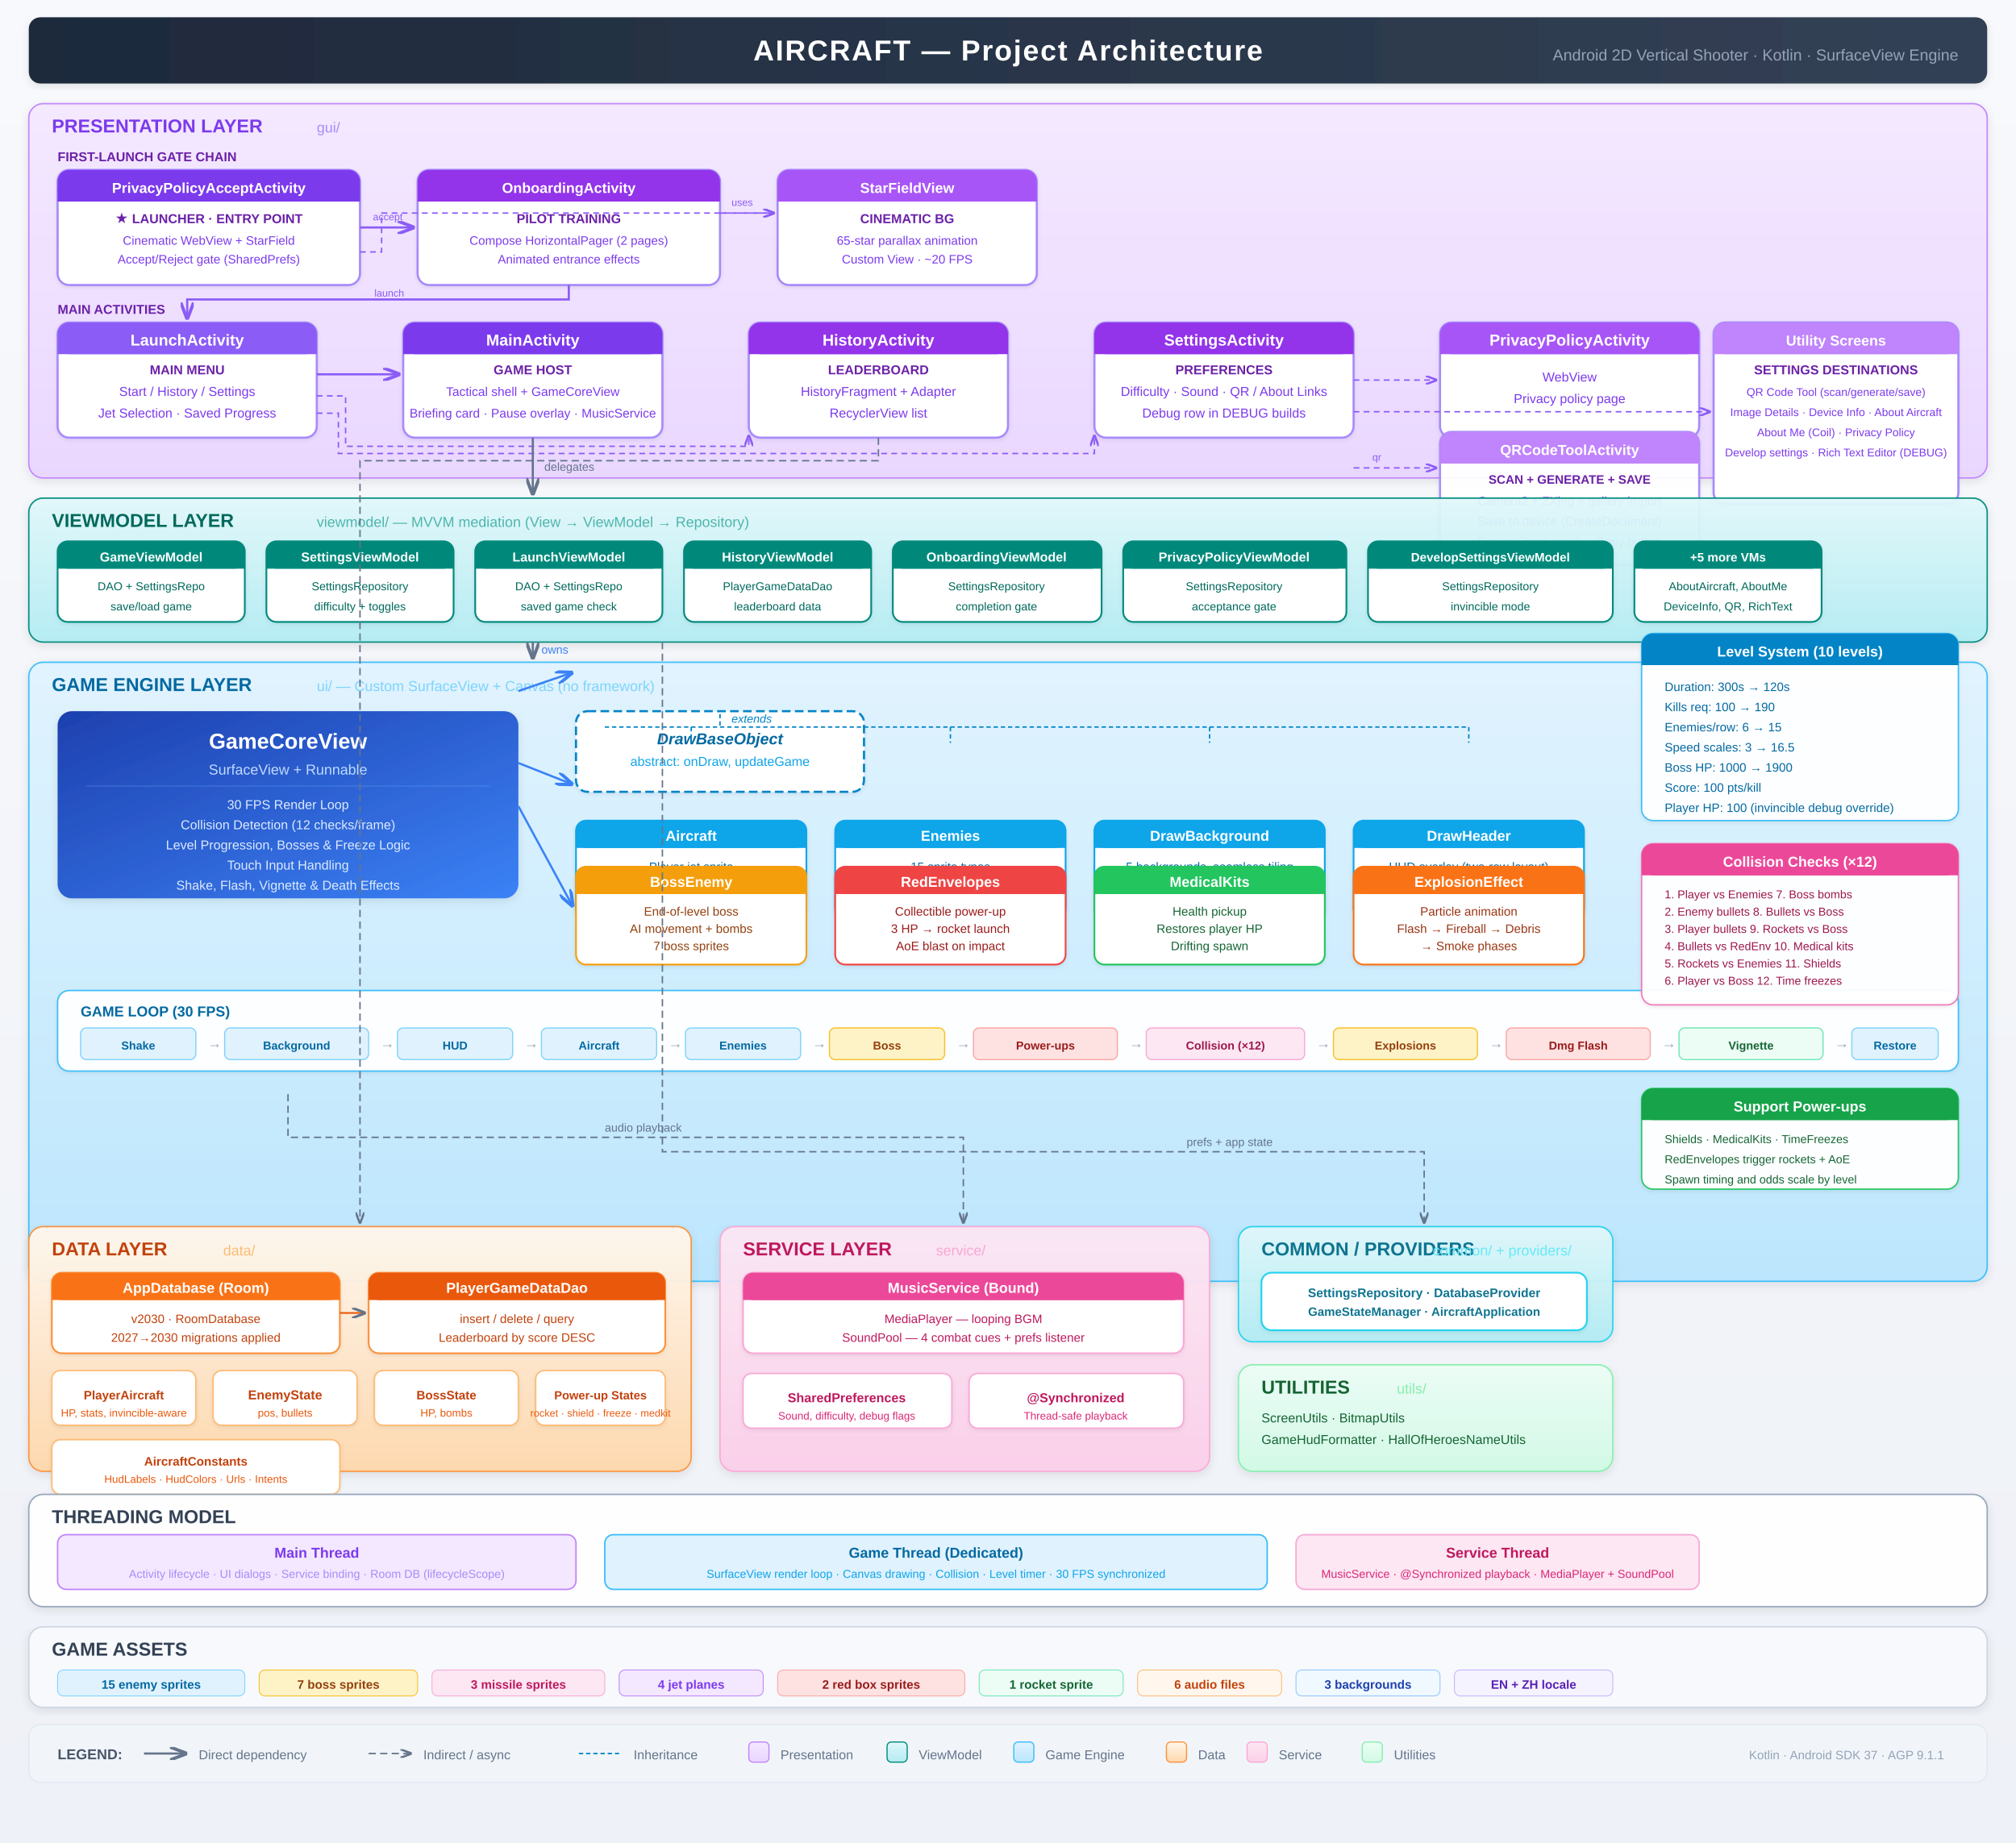
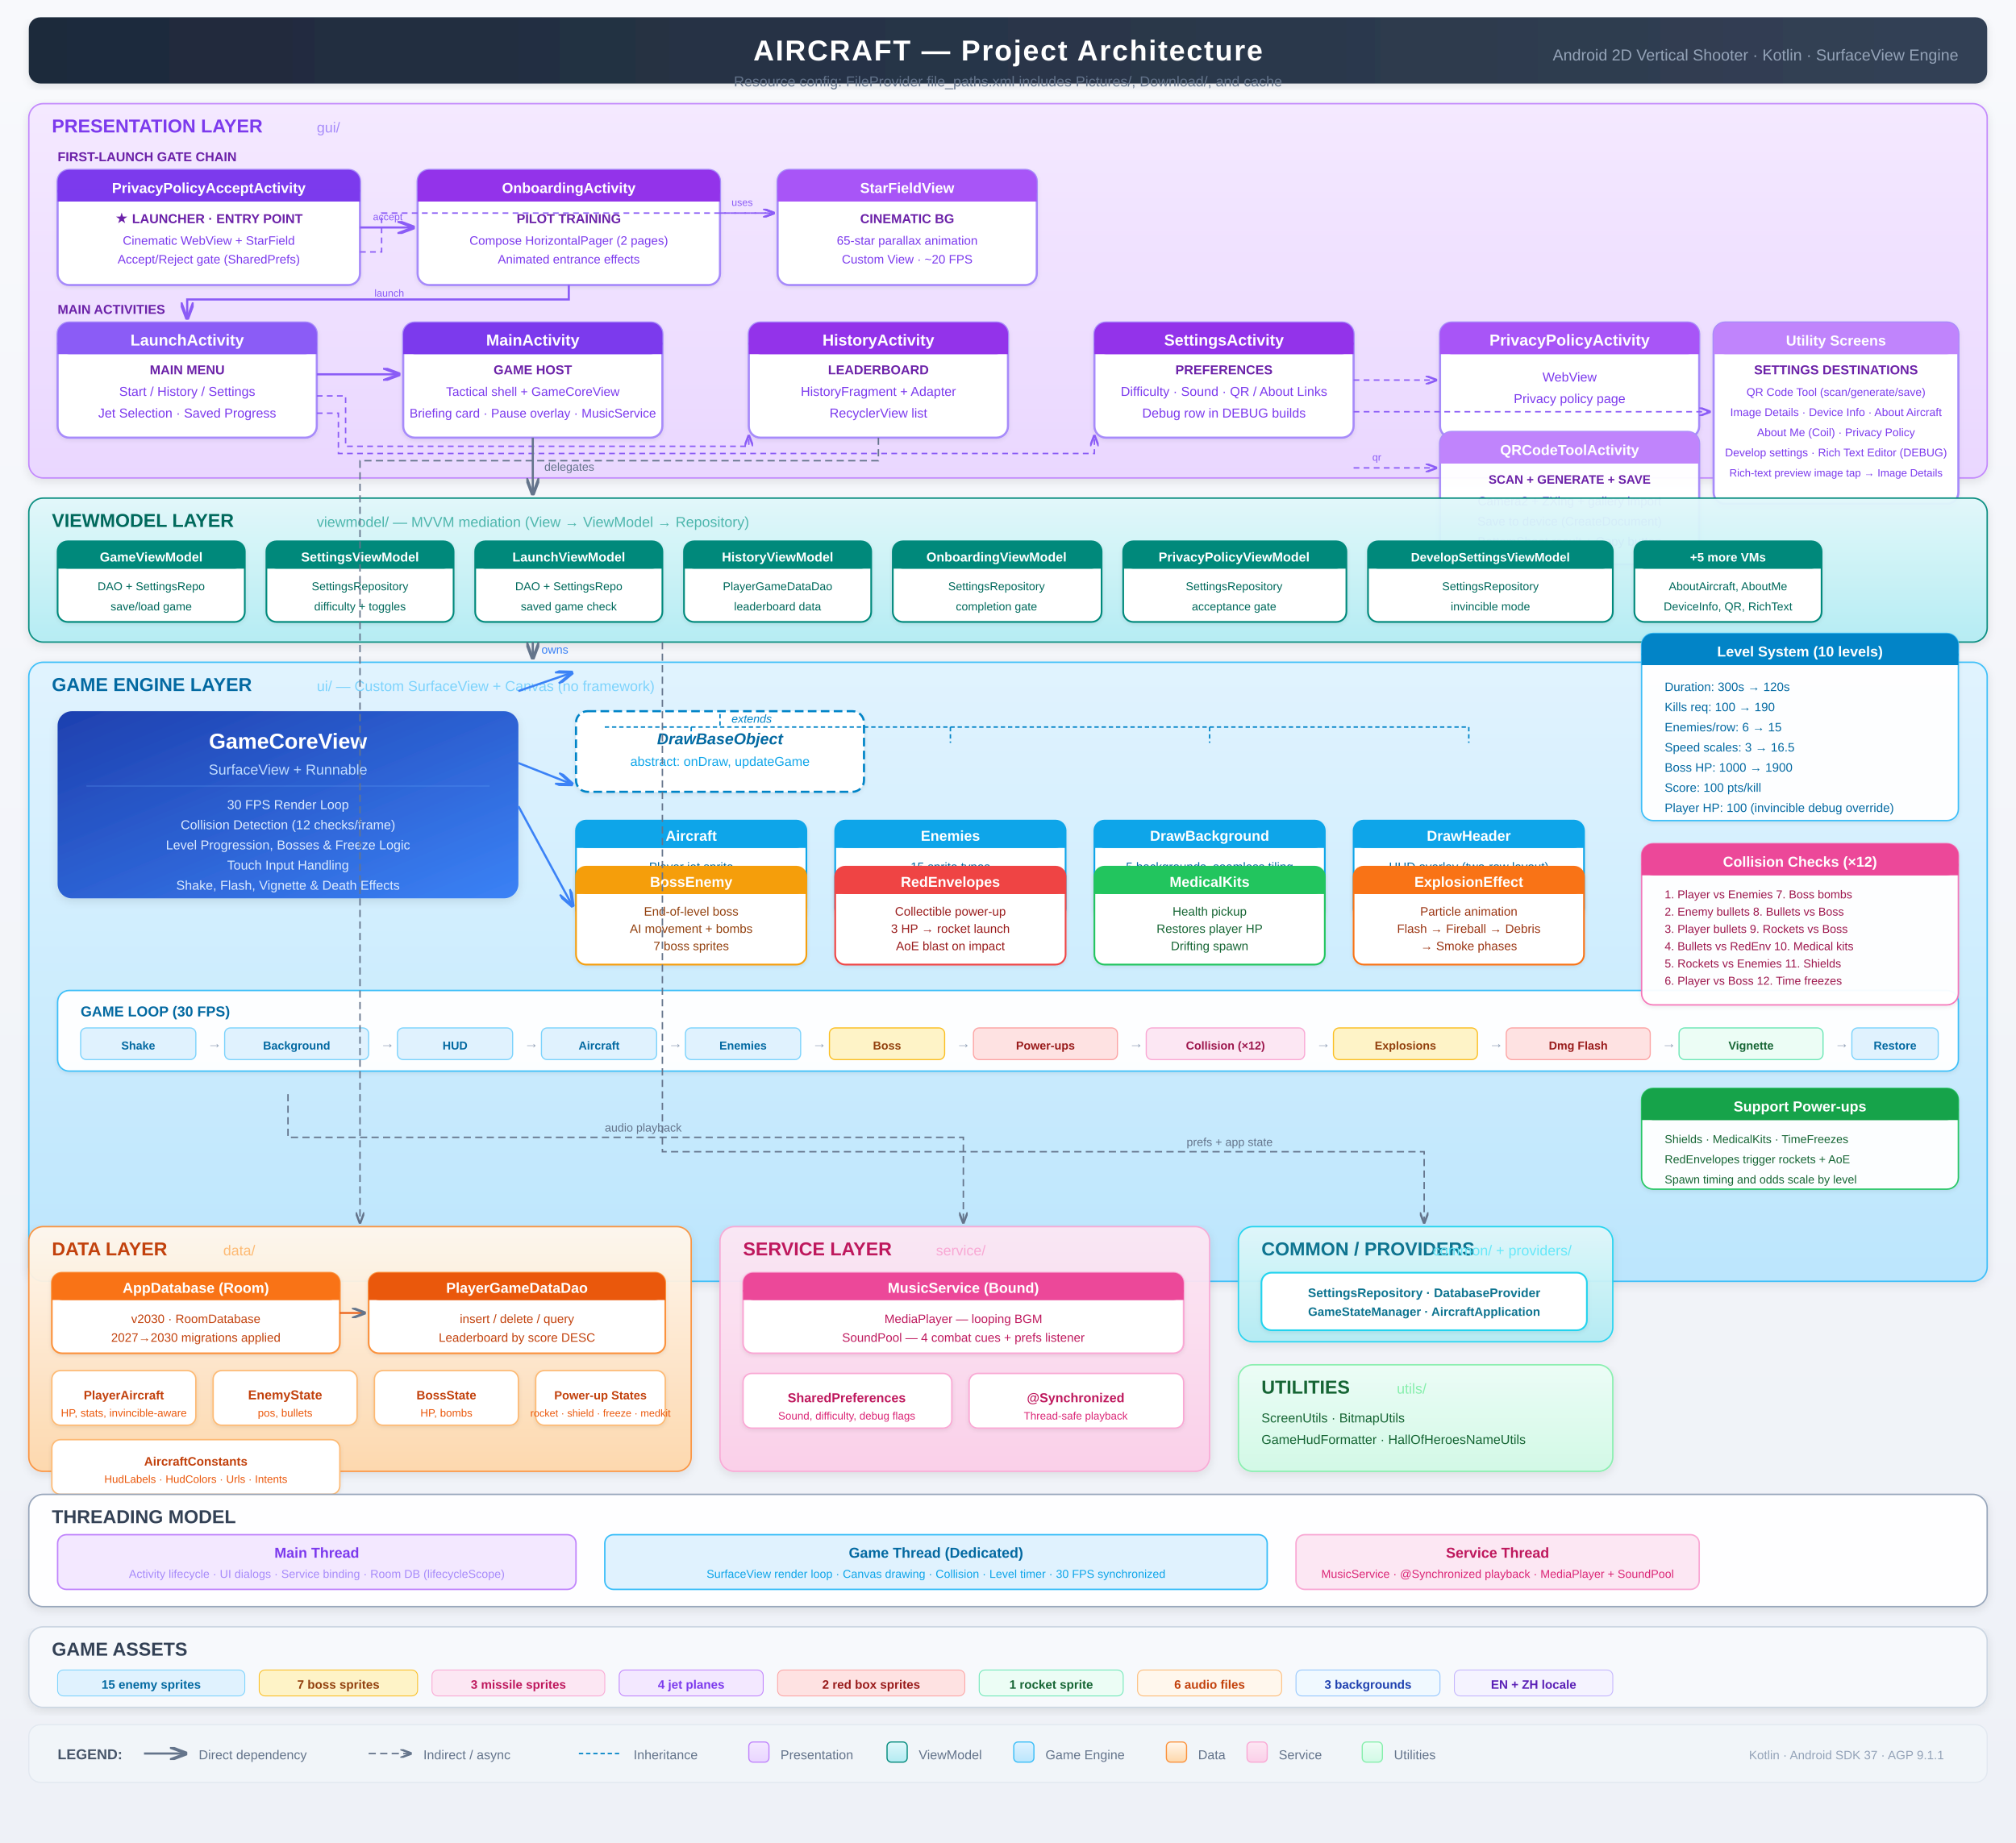
<svg xmlns="http://www.w3.org/2000/svg" width="1400" height="1280" viewBox="0 0 1400 1280" font-family="'Segoe UI', system-ui, -apple-system, Arial, sans-serif">
  <defs>
    <linearGradient id="bg" x1="0%" y1="0%" x2="0%" y2="100%">
      <stop offset="0%" style="stop-color:#f8f9fc" />
      <stop offset="100%" style="stop-color:#eef1f7" />
    </linearGradient>
    <linearGradient id="g-pres" x1="0%" y1="0%" x2="0%" y2="100%">
      <stop offset="0%" style="stop-color:#f3e8ff" />
      <stop offset="100%" style="stop-color:#e9d5ff" />
    </linearGradient>
    <linearGradient id="g-engine" x1="0%" y1="0%" x2="0%" y2="100%">
      <stop offset="0%" style="stop-color:#e0f2fe" />
      <stop offset="100%" style="stop-color:#bae6fd" />
    </linearGradient>
    <linearGradient id="g-data" x1="0%" y1="0%" x2="0%" y2="100%">
      <stop offset="0%" style="stop-color:#fff7ed" />
      <stop offset="100%" style="stop-color:#fed7aa" />
    </linearGradient>
    <linearGradient id="g-svc" x1="0%" y1="0%" x2="0%" y2="100%">
      <stop offset="0%" style="stop-color:#fce7f3" />
      <stop offset="100%" style="stop-color:#fbcfe8" />
    </linearGradient>
    <linearGradient id="g-vm" x1="0%" y1="0%" x2="0%" y2="100%">
      <stop offset="0%" style="stop-color:#e0f7fa" />
      <stop offset="100%" style="stop-color:#b2ebf2" />
    </linearGradient>
    <linearGradient id="g-util" x1="0%" y1="0%" x2="0%" y2="100%">
      <stop offset="0%" style="stop-color:#ecfdf5" />
      <stop offset="100%" style="stop-color:#d1fae5" />
    </linearGradient>
    <linearGradient id="g-core" x1="0%" y1="0%" x2="100%" y2="100%">
      <stop offset="0%" style="stop-color:#1e40af" />
      <stop offset="100%" style="stop-color:#3b82f6" />
    </linearGradient>
    <linearGradient id="g-title" x1="0%" y1="0%" x2="100%" y2="0%">
      <stop offset="0%" style="stop-color:#1e293b" />
      <stop offset="100%" style="stop-color:#334155" />
    </linearGradient>
    <filter id="shadow" x="-2%" y="-2%" width="106%" height="112%">
      <feDropShadow dx="0" dy="2" stdDeviation="3" flood-opacity="0.10" />
    </filter>
    <filter id="shadow-sm" x="-2%" y="-2%" width="106%" height="112%">
      <feDropShadow dx="0" dy="1" stdDeviation="1.5" flood-opacity="0.08" />
    </filter>
    <marker id="arr" markerWidth="8" markerHeight="6" refX="8" refY="3" orient="auto">
      <path d="M0,0 L8,3 L0,6" fill="none" stroke="#64748b" stroke-width="1.5" />
    </marker>
    <marker id="arr-blue" markerWidth="8" markerHeight="6" refX="8" refY="3" orient="auto">
      <path d="M0,0 L8,3 L0,6" fill="none" stroke="#3b82f6" stroke-width="1.5" />
    </marker>
    <marker id="arr-purple" markerWidth="8" markerHeight="6" refX="8" refY="3" orient="auto">
      <path d="M0,0 L8,3 L0,6" fill="none" stroke="#8b5cf6" stroke-width="1.5" />
    </marker>
  </defs>
  <rect width="1400" height="1280" fill="url(#bg)" rx="0" />
  <rect x="20" y="12" width="1360" height="46" rx="8" fill="url(#g-title)" filter="url(#shadow)" />
  <text x="700" y="42" text-anchor="middle" fill="#ffffff" font-size="20" font-weight="700" letter-spacing="1">AIRCRAFT — Project Architecture</text>
  <text x="1360" y="42" text-anchor="end" fill="#94a3b8" font-size="11">Android 2D Vertical Shooter · Kotlin · SurfaceView Engine</text>
+   <text x="700" y="60" text-anchor="middle" fill="#64748b" font-size="10">Resource config: FileProvider file_paths.xml includes Pictures/, Download/, and cache</text>
  <rect x="20" y="72" width="1360" height="260" rx="10" fill="url(#g-pres)" stroke="#c084fc" stroke-width="1" filter="url(#shadow)" opacity="0.95" />
  <text x="36" y="92" fill="#7c3aed" font-size="13" font-weight="700">PRESENTATION LAYER</text>
  <text x="220" y="92" fill="#a78bfa" font-size="10">gui/</text>
  <text x="40" y="112" fill="#6b21a8" font-size="9" font-weight="600">FIRST-LAUNCH GATE CHAIN</text>
  <rect x="40" y="118" width="210" height="80" rx="8" fill="#ffffff" stroke="#a78bfa" stroke-width="1.5" filter="url(#shadow-sm)" />
  <rect x="40" y="118" width="210" height="22" rx="8" fill="#7c3aed" />
  <rect x="40" y="132" width="210" height="8" fill="#7c3aed" />
  <text x="145" y="134" text-anchor="middle" fill="#ffffff" font-size="10" font-weight="600">PrivacyPolicyAcceptActivity</text>
  <text x="145" y="155" text-anchor="middle" fill="#6b21a8" font-size="9" font-weight="600">★ LAUNCHER · ENTRY POINT</text>
  <text x="145" y="170" text-anchor="middle" fill="#7c3aed" font-size="8.5">Cinematic WebView + StarField</text>
  <text x="145" y="183" text-anchor="middle" fill="#7c3aed" font-size="8.5">Accept/Reject gate (SharedPrefs)</text>
  <rect x="290" y="118" width="210" height="80" rx="8" fill="#ffffff" stroke="#a78bfa" stroke-width="1.5" filter="url(#shadow-sm)" />
  <rect x="290" y="118" width="210" height="22" rx="8" fill="#9333ea" />
  <rect x="290" y="132" width="210" height="8" fill="#9333ea" />
  <text x="395" y="134" text-anchor="middle" fill="#ffffff" font-size="10" font-weight="600">OnboardingActivity</text>
  <text x="395" y="155" text-anchor="middle" fill="#6b21a8" font-size="9" font-weight="600">PILOT TRAINING</text>
  <text x="395" y="170" text-anchor="middle" fill="#7c3aed" font-size="8.5">Compose HorizontalPager (2 pages)</text>
  <text x="395" y="183" text-anchor="middle" fill="#7c3aed" font-size="8.5">Animated entrance effects</text>
  <rect x="540" y="118" width="180" height="80" rx="8" fill="#ffffff" stroke="#a78bfa" stroke-width="1.5" filter="url(#shadow-sm)" />
  <rect x="540" y="118" width="180" height="22" rx="8" fill="#a855f7" />
  <rect x="540" y="132" width="180" height="8" fill="#a855f7" />
  <text x="630" y="134" text-anchor="middle" fill="#ffffff" font-size="10" font-weight="600">StarFieldView</text>
  <text x="630" y="155" text-anchor="middle" fill="#6b21a8" font-size="9" font-weight="600">CINEMATIC BG</text>
  <text x="630" y="170" text-anchor="middle" fill="#7c3aed" font-size="8.5">65-star parallax animation</text>
  <text x="630" y="183" text-anchor="middle" fill="#7c3aed" font-size="8.5">Custom View · ~20 FPS</text>
  <line x1="250" y1="158" x2="288" y2="158" stroke="#8b5cf6" stroke-width="1.5" marker-end="url(#arr-purple)" />
  <text x="259" y="153" fill="#8b5cf6" font-size="7">accept</text>
  <path d="M250,175 L265,175 L265,148 L538,148" stroke="#8b5cf6" stroke-width="1" stroke-dasharray="4,3" fill="none" marker-end="url(#arr-purple)" />
  <line x1="500" y1="148" x2="538" y2="148" stroke="#8b5cf6" stroke-width="1" stroke-dasharray="4,3" marker-end="url(#arr-purple)" />
  <text x="508" y="143" fill="#8b5cf6" font-size="7">uses</text>
  <text x="40" y="218" fill="#6b21a8" font-size="9" font-weight="600">MAIN ACTIVITIES</text>
  <rect x="40" y="224" width="180" height="80" rx="8" fill="#ffffff" stroke="#a78bfa" stroke-width="1.5" filter="url(#shadow-sm)" />
  <rect x="40" y="224" width="180" height="22" rx="8" fill="#8b5cf6" />
  <rect x="40" y="238" width="180" height="8" fill="#8b5cf6" />
  <text x="130" y="240" text-anchor="middle" fill="#ffffff" font-size="11" font-weight="600">LaunchActivity</text>
  <text x="130" y="260" text-anchor="middle" fill="#6b21a8" font-size="9" font-weight="600">MAIN MENU</text>
  <text x="130" y="275" text-anchor="middle" fill="#7c3aed" font-size="9">Start / History / Settings</text>
  <text x="130" y="290" text-anchor="middle" fill="#7c3aed" font-size="9">Jet Selection · Saved Progress</text>
  <rect x="280" y="224" width="180" height="80" rx="8" fill="#ffffff" stroke="#a78bfa" stroke-width="1.5" filter="url(#shadow-sm)" />
  <rect x="280" y="224" width="180" height="22" rx="8" fill="#7c3aed" />
  <rect x="280" y="238" width="180" height="8" fill="#7c3aed" />
  <text x="370" y="240" text-anchor="middle" fill="#ffffff" font-size="11" font-weight="600">MainActivity</text>
  <text x="370" y="260" text-anchor="middle" fill="#6b21a8" font-size="9" font-weight="600">GAME HOST</text>
  <text x="370" y="275" text-anchor="middle" fill="#7c3aed" font-size="8.7">Tactical shell + GameCoreView</text>
  <text x="370" y="290" text-anchor="middle" fill="#7c3aed" font-size="8.7">Briefing card · Pause overlay · MusicService</text>
  <rect x="520" y="224" width="180" height="80" rx="8" fill="#ffffff" stroke="#a78bfa" stroke-width="1.5" filter="url(#shadow-sm)" />
  <rect x="520" y="224" width="180" height="22" rx="8" fill="#9333ea" />
  <rect x="520" y="238" width="180" height="8" fill="#9333ea" />
  <text x="610" y="240" text-anchor="middle" fill="#ffffff" font-size="11" font-weight="600">HistoryActivity</text>
  <text x="610" y="260" text-anchor="middle" fill="#6b21a8" font-size="9" font-weight="600">LEADERBOARD</text>
  <text x="610" y="275" text-anchor="middle" fill="#7c3aed" font-size="9">HistoryFragment + Adapter</text>
  <text x="610" y="290" text-anchor="middle" fill="#7c3aed" font-size="9">RecyclerView list</text>
  <rect x="760" y="224" width="180" height="80" rx="8" fill="#ffffff" stroke="#a78bfa" stroke-width="1.5" filter="url(#shadow-sm)" />
  <rect x="760" y="224" width="180" height="22" rx="8" fill="#9333ea" />
  <rect x="760" y="238" width="180" height="8" fill="#9333ea" />
  <text x="850" y="240" text-anchor="middle" fill="#ffffff" font-size="11" font-weight="600">SettingsActivity</text>
  <text x="850" y="260" text-anchor="middle" fill="#6b21a8" font-size="9" font-weight="600">PREFERENCES</text>
  <text x="850" y="275" text-anchor="middle" fill="#7c3aed" font-size="9">Difficulty · Sound · QR / About Links</text>
  <text x="850" y="290" text-anchor="middle" fill="#7c3aed" font-size="9">Debug row in DEBUG builds</text>
  <rect x="1000" y="224" width="180" height="80" rx="8" fill="#ffffff" stroke="#a78bfa" stroke-width="1.5" filter="url(#shadow-sm)" />
  <rect x="1000" y="224" width="180" height="22" rx="8" fill="#a855f7" />
  <rect x="1000" y="238" width="180" height="8" fill="#a855f7" />
  <text x="1090" y="240" text-anchor="middle" fill="#ffffff" font-size="11" font-weight="600">PrivacyPolicyActivity</text>
  <text x="1090" y="265" text-anchor="middle" fill="#7c3aed" font-size="9">WebView</text>
  <text x="1090" y="280" text-anchor="middle" fill="#7c3aed" font-size="9">Privacy policy page</text>
  <rect x="1000" y="300" width="180" height="92" rx="8" fill="#ffffff" stroke="#a78bfa" stroke-width="1.5" filter="url(#shadow-sm)" opacity="0.95" />
  <rect x="1000" y="300" width="180" height="22" rx="8" fill="#c084fc" />
  <rect x="1000" y="314" width="180" height="8" fill="#c084fc" />
  <text x="1090" y="316" text-anchor="middle" fill="#ffffff" font-size="10" font-weight="600">QRCodeToolActivity</text>
  <text x="1090" y="336" text-anchor="middle" fill="#6b21a8" font-size="8.5" font-weight="600">SCAN + GENERATE + SAVE</text>
  <text x="1090" y="351" text-anchor="middle" fill="#7c3aed" font-size="8.5">Camera2 + ZXing + gallery import</text>
  <text x="1090" y="365" text-anchor="middle" fill="#7c3aed" font-size="8.5">Save to device (CreateDocument)</text>
  <text x="1090" y="379" text-anchor="middle" fill="#7c3aed" font-size="8.5">BottomSheet result + Copy button</text>
  <rect x="1190" y="224" width="170" height="126" rx="8" fill="#ffffff" stroke="#a78bfa" stroke-width="1.5" filter="url(#shadow-sm)" />
  <rect x="1190" y="224" width="170" height="22" rx="8" fill="#c084fc" />
  <rect x="1190" y="238" width="170" height="8" fill="#c084fc" />
  <text x="1275" y="240" text-anchor="middle" fill="#ffffff" font-size="10" font-weight="600">Utility Screens</text>
  <text x="1275" y="260" text-anchor="middle" fill="#6b21a8" font-size="9" font-weight="600">SETTINGS DESTINATIONS</text>
  <text x="1275" y="275" text-anchor="middle" fill="#7c3aed" font-size="7.8">QR Code Tool (scan/generate/save)</text>
  <text x="1275" y="289" text-anchor="middle" fill="#7c3aed" font-size="7.8">Image Details · Device Info · About Aircraft</text>
  <text x="1275" y="303" text-anchor="middle" fill="#7c3aed" font-size="7.8">About Me (Coil) · Privacy Policy</text>
  <text x="1275" y="317" text-anchor="middle" fill="#7c3aed" font-size="7.8">Develop settings · Rich Text Editor (DEBUG)</text>
+   <text x="1275" y="331" text-anchor="middle" fill="#7c3aed" font-size="7.4">Rich-text preview image tap → Image Details</text>
  <path d="M395,198 L395,208 L130,208 L130,222" stroke="#8b5cf6" stroke-width="1.5" fill="none" marker-end="url(#arr-purple)" />
  <text x="260" y="206" fill="#8b5cf6" font-size="7">launch</text>
  <line x1="220" y1="260" x2="278" y2="260" stroke="#8b5cf6" stroke-width="1.5" marker-end="url(#arr-purple)" />
  <path d="M220,275 L240,275 L240,310 L520,310 L520,302" stroke="#8b5cf6" stroke-width="1" stroke-dasharray="4,3" fill="none" marker-end="url(#arr-purple)" />
  <path d="M220,287 L235,287 L235,315 L760,315 L760,302" stroke="#8b5cf6" stroke-width="1" stroke-dasharray="4,3" fill="none" marker-end="url(#arr-purple)" />
  <line x1="940" y1="264" x2="998" y2="264" stroke="#8b5cf6" stroke-width="1" stroke-dasharray="4,3" marker-end="url(#arr-purple)" />
  <line x1="940" y1="325" x2="998" y2="325" stroke="#8b5cf6" stroke-width="1" stroke-dasharray="4,3" marker-end="url(#arr-purple)" />
  <line x1="940" y1="286" x2="1188" y2="286" stroke="#8b5cf6" stroke-width="1" stroke-dasharray="4,3" marker-end="url(#arr-purple)" />
  <text x="953" y="320" fill="#8b5cf6" font-size="7">qr</text>
  <rect x="20" y="346" width="1360" height="100" rx="10" fill="url(#g-vm)" stroke="#00897b" stroke-width="1" filter="url(#shadow)" opacity="0.95" />
  <text x="36" y="366" fill="#00695c" font-size="13" font-weight="700">VIEWMODEL LAYER</text>
  <text x="220" y="366" fill="#4db6ac" font-size="10">viewmodel/ — MVVM mediation (View → ViewModel → Repository)</text>
  <rect x="40" y="376" width="130" height="56" rx="7" fill="#ffffff" stroke="#00897b" stroke-width="1.2" filter="url(#shadow-sm)" />
  <rect x="40" y="376" width="130" height="19" rx="7" fill="#00897b" />
  <rect x="40" y="388" width="130" height="7" fill="#00897b" />
  <text x="105" y="390" text-anchor="middle" fill="#ffffff" font-size="9" font-weight="600">GameViewModel</text>
  <text x="105" y="410" text-anchor="middle" fill="#00695c" font-size="8">DAO + SettingsRepo</text>
  <text x="105" y="424" text-anchor="middle" fill="#00695c" font-size="8">save/load game</text>
  <rect x="185" y="376" width="130" height="56" rx="7" fill="#ffffff" stroke="#00897b" stroke-width="1.2" filter="url(#shadow-sm)" />
  <rect x="185" y="376" width="130" height="19" rx="7" fill="#00897b" />
  <rect x="185" y="388" width="130" height="7" fill="#00897b" />
  <text x="250" y="390" text-anchor="middle" fill="#ffffff" font-size="9" font-weight="600">SettingsViewModel</text>
  <text x="250" y="410" text-anchor="middle" fill="#00695c" font-size="8">SettingsRepository</text>
  <text x="250" y="424" text-anchor="middle" fill="#00695c" font-size="8">difficulty + toggles</text>
  <rect x="330" y="376" width="130" height="56" rx="7" fill="#ffffff" stroke="#00897b" stroke-width="1.2" filter="url(#shadow-sm)" />
  <rect x="330" y="376" width="130" height="19" rx="7" fill="#00897b" />
  <rect x="330" y="388" width="130" height="7" fill="#00897b" />
  <text x="395" y="390" text-anchor="middle" fill="#ffffff" font-size="9" font-weight="600">LaunchViewModel</text>
  <text x="395" y="410" text-anchor="middle" fill="#00695c" font-size="8">DAO + SettingsRepo</text>
  <text x="395" y="424" text-anchor="middle" fill="#00695c" font-size="8">saved game check</text>
  <rect x="475" y="376" width="130" height="56" rx="7" fill="#ffffff" stroke="#00897b" stroke-width="1.2" filter="url(#shadow-sm)" />
  <rect x="475" y="376" width="130" height="19" rx="7" fill="#00897b" />
  <rect x="475" y="388" width="130" height="7" fill="#00897b" />
  <text x="540" y="390" text-anchor="middle" fill="#ffffff" font-size="9" font-weight="600">HistoryViewModel</text>
  <text x="540" y="410" text-anchor="middle" fill="#00695c" font-size="8">PlayerGameDataDao</text>
  <text x="540" y="424" text-anchor="middle" fill="#00695c" font-size="8">leaderboard data</text>
  <rect x="620" y="376" width="145" height="56" rx="7" fill="#ffffff" stroke="#00897b" stroke-width="1.2" filter="url(#shadow-sm)" />
  <rect x="620" y="376" width="145" height="19" rx="7" fill="#00897b" />
  <rect x="620" y="388" width="145" height="7" fill="#00897b" />
  <text x="692" y="390" text-anchor="middle" fill="#ffffff" font-size="9" font-weight="600">OnboardingViewModel</text>
  <text x="692" y="410" text-anchor="middle" fill="#00695c" font-size="8">SettingsRepository</text>
  <text x="692" y="424" text-anchor="middle" fill="#00695c" font-size="8">completion gate</text>
  <rect x="780" y="376" width="155" height="56" rx="7" fill="#ffffff" stroke="#00897b" stroke-width="1.2" filter="url(#shadow-sm)" />
  <rect x="780" y="376" width="155" height="19" rx="7" fill="#00897b" />
  <rect x="780" y="388" width="155" height="7" fill="#00897b" />
  <text x="857" y="390" text-anchor="middle" fill="#ffffff" font-size="9" font-weight="600">PrivacyPolicyViewModel</text>
  <text x="857" y="410" text-anchor="middle" fill="#00695c" font-size="8">SettingsRepository</text>
  <text x="857" y="424" text-anchor="middle" fill="#00695c" font-size="8">acceptance gate</text>
  <rect x="950" y="376" width="170" height="56" rx="7" fill="#ffffff" stroke="#00897b" stroke-width="1.2" filter="url(#shadow-sm)" />
  <rect x="950" y="376" width="170" height="19" rx="7" fill="#00897b" />
  <rect x="950" y="388" width="170" height="7" fill="#00897b" />
  <text x="1035" y="390" text-anchor="middle" fill="#ffffff" font-size="8.5" font-weight="600">DevelopSettingsViewModel</text>
  <text x="1035" y="410" text-anchor="middle" fill="#00695c" font-size="8">SettingsRepository</text>
  <text x="1035" y="424" text-anchor="middle" fill="#00695c" font-size="8">invincible mode</text>
  <rect x="1135" y="376" width="130" height="56" rx="7" fill="#ffffff" stroke="#00897b" stroke-width="1.2" filter="url(#shadow-sm)" />
  <rect x="1135" y="376" width="130" height="19" rx="7" fill="#00897b" />
  <rect x="1135" y="388" width="130" height="7" fill="#00897b" />
  <text x="1200" y="390" text-anchor="middle" fill="#ffffff" font-size="8.5" font-weight="600">+5 more VMs</text>
  <text x="1200" y="410" text-anchor="middle" fill="#00695c" font-size="8">AboutAircraft, AboutMe</text>
  <text x="1200" y="424" text-anchor="middle" fill="#00695c" font-size="8">DeviceInfo, QR, RichText</text>
  <rect x="20" y="460" width="1360" height="430" rx="10" fill="url(#g-engine)" stroke="#38bdf8" stroke-width="1" filter="url(#shadow)" opacity="0.95" />
  <text x="36" y="480" fill="#0369a1" font-size="13" font-weight="700">GAME ENGINE LAYER</text>
  <text x="220" y="480" fill="#7dd3fc" font-size="10">ui/ — Custom SurfaceView + Canvas (no framework)</text>
  <rect x="40" y="494" width="320" height="130" rx="10" fill="url(#g-core)" filter="url(#shadow)" />
  <text x="200" y="520" text-anchor="middle" fill="#ffffff" font-size="15" font-weight="700">GameCoreView</text>
  <text x="200" y="538" text-anchor="middle" fill="#bfdbfe" font-size="10">SurfaceView + Runnable</text>
  <line x1="60" y1="546" x2="340" y2="546" stroke="#60a5fa" stroke-width="0.5" opacity="0.5" />
  <text x="200" y="562" text-anchor="middle" fill="#dbeafe" font-size="9">30 FPS Render Loop</text>
  <text x="200" y="576" text-anchor="middle" fill="#dbeafe" font-size="9">Collision Detection (12 checks/frame)</text>
  <text x="200" y="590" text-anchor="middle" fill="#dbeafe" font-size="9">Level Progression, Bosses &amp; Freeze Logic</text>
  <text x="200" y="604" text-anchor="middle" fill="#dbeafe" font-size="9">Touch Input Handling</text>
  <text x="200" y="618" text-anchor="middle" fill="#dbeafe" font-size="9">Shake, Flash, Vignette &amp; Death Effects</text>
  <rect x="400" y="494" width="200" height="56" rx="8" fill="#ffffff" stroke="#0284c7" stroke-width="1.5" stroke-dasharray="6,3" filter="url(#shadow-sm)" />
  <text x="500" y="517" text-anchor="middle" fill="#0369a1" font-size="11" font-weight="600" font-style="italic">DrawBaseObject</text>
  <text x="500" y="532" text-anchor="middle" fill="#0ea5e9" font-size="9">abstract: onDraw, updateGame</text>
  <rect x="400" y="570" width="160" height="68" rx="7" fill="#ffffff" stroke="#0ea5e9" stroke-width="1.2" filter="url(#shadow-sm)" />
  <rect x="400" y="570" width="160" height="19" rx="7" fill="#0ea5e9" />
  <rect x="400" y="582" width="160" height="7" fill="#0ea5e9" />
  <text x="480" y="584" text-anchor="middle" fill="#ffffff" font-size="10" font-weight="600">Aircraft</text>
  <text x="480" y="605" text-anchor="middle" fill="#0369a1" font-size="8.5">Player jet sprite</text>
  <text x="480" y="617" text-anchor="middle" fill="#0369a1" font-size="8.5">Auto-fire bullets (4 frames)</text>
  <text x="480" y="629" text-anchor="middle" fill="#0369a1" font-size="8.5">4 selectable jet planes</text>
  <rect x="580" y="570" width="160" height="68" rx="7" fill="#ffffff" stroke="#0ea5e9" stroke-width="1.2" filter="url(#shadow-sm)" />
  <rect x="580" y="570" width="160" height="19" rx="7" fill="#0ea5e9" />
  <rect x="580" y="582" width="160" height="7" fill="#0ea5e9" />
  <text x="660" y="584" text-anchor="middle" fill="#ffffff" font-size="10" font-weight="600">Enemies</text>
  <text x="660" y="605" text-anchor="middle" fill="#0369a1" font-size="8.5">15 sprite types</text>
  <text x="660" y="617" text-anchor="middle" fill="#0369a1" font-size="8.5">Row spawning + Y tracking</text>
  <text x="660" y="629" text-anchor="middle" fill="#0369a1" font-size="8.5">Red-tinted bullets</text>
  <rect x="760" y="570" width="160" height="68" rx="7" fill="#ffffff" stroke="#0ea5e9" stroke-width="1.2" filter="url(#shadow-sm)" />
  <rect x="760" y="570" width="160" height="19" rx="7" fill="#0ea5e9" />
  <rect x="760" y="582" width="160" height="7" fill="#0ea5e9" />
  <text x="840" y="584" text-anchor="middle" fill="#ffffff" font-size="10" font-weight="600">DrawBackground</text>
  <text x="840" y="605" text-anchor="middle" fill="#0369a1" font-size="8.5">5 backgrounds, seamless tiling</text>
  <text x="840" y="617" text-anchor="middle" fill="#0369a1" font-size="8.5">Randomized scrolling</text>
  <rect x="940" y="570" width="160" height="68" rx="7" fill="#ffffff" stroke="#0ea5e9" stroke-width="1.2" filter="url(#shadow-sm)" />
  <rect x="940" y="570" width="160" height="19" rx="7" fill="#0ea5e9" />
  <rect x="940" y="582" width="160" height="7" fill="#0ea5e9" />
  <text x="1020" y="584" text-anchor="middle" fill="#ffffff" font-size="10" font-weight="600">DrawHeader</text>
  <text x="1020" y="605" text-anchor="middle" fill="#0369a1" font-size="8.5">HUD overlay (two-row layout)</text>
  <text x="1020" y="617" text-anchor="middle" fill="#0369a1" font-size="8.2">Level / Hull / Timer / Score / Boss</text>
  <line x1="500" y1="496" x2="500" y2="505" stroke="#0284c7" stroke-width="1" stroke-dasharray="3,2" />
  <line x1="420" y1="505" x2="1020" y2="505" stroke="#0284c7" stroke-width="1" stroke-dasharray="3,2" />
  <line x1="480" y1="505" x2="480" y2="516" stroke="#0284c7" stroke-width="1" stroke-dasharray="3,2" />
  <line x1="660" y1="505" x2="660" y2="516" stroke="#0284c7" stroke-width="1" stroke-dasharray="3,2" />
  <line x1="840" y1="505" x2="840" y2="516" stroke="#0284c7" stroke-width="1" stroke-dasharray="3,2" />
  <line x1="1020" y1="505" x2="1020" y2="516" stroke="#0284c7" stroke-width="1" stroke-dasharray="3,2" />
  <text x="508" y="502" fill="#0284c7" font-size="8" font-style="italic">extends</text>
  <rect x="400" y="602" width="160" height="68" rx="7" fill="#ffffff" stroke="#f59e0b" stroke-width="1.2" filter="url(#shadow-sm)" />
  <rect x="400" y="602" width="160" height="19" rx="7" fill="#f59e0b" />
  <rect x="400" y="614" width="160" height="7" fill="#f59e0b" />
  <text x="480" y="616" text-anchor="middle" fill="#ffffff" font-size="10" font-weight="600">BossEnemy</text>
  <text x="480" y="636" text-anchor="middle" fill="#92400e" font-size="8.5">End-of-level boss</text>
  <text x="480" y="648" text-anchor="middle" fill="#92400e" font-size="8.5">AI movement + bombs</text>
  <text x="480" y="660" text-anchor="middle" fill="#92400e" font-size="8.5">7 boss sprites</text>
  <rect x="580" y="602" width="160" height="68" rx="7" fill="#ffffff" stroke="#ef4444" stroke-width="1.2" filter="url(#shadow-sm)" />
  <rect x="580" y="602" width="160" height="19" rx="7" fill="#ef4444" />
  <rect x="580" y="614" width="160" height="7" fill="#ef4444" />
  <text x="660" y="616" text-anchor="middle" fill="#ffffff" font-size="10" font-weight="600">RedEnvelopes</text>
  <text x="660" y="636" text-anchor="middle" fill="#991b1b" font-size="8.5">Collectible power-up</text>
  <text x="660" y="648" text-anchor="middle" fill="#991b1b" font-size="8.5">3 HP → rocket launch</text>
  <text x="660" y="660" text-anchor="middle" fill="#991b1b" font-size="8.5">AoE blast on impact</text>
  <rect x="760" y="602" width="160" height="68" rx="7" fill="#ffffff" stroke="#22c55e" stroke-width="1.2" filter="url(#shadow-sm)" />
  <rect x="760" y="602" width="160" height="19" rx="7" fill="#22c55e" />
  <rect x="760" y="614" width="160" height="7" fill="#22c55e" />
  <text x="840" y="616" text-anchor="middle" fill="#ffffff" font-size="10" font-weight="600">MedicalKits</text>
  <text x="840" y="636" text-anchor="middle" fill="#166534" font-size="8.5">Health pickup</text>
  <text x="840" y="648" text-anchor="middle" fill="#166534" font-size="8.5">Restores player HP</text>
  <text x="840" y="660" text-anchor="middle" fill="#166534" font-size="8.5">Drifting spawn</text>
  <rect x="940" y="602" width="160" height="68" rx="7" fill="#ffffff" stroke="#f97316" stroke-width="1.2" filter="url(#shadow-sm)" />
  <rect x="940" y="602" width="160" height="19" rx="7" fill="#f97316" />
  <rect x="940" y="614" width="160" height="7" fill="#f97316" />
  <text x="1020" y="616" text-anchor="middle" fill="#ffffff" font-size="10" font-weight="600">ExplosionEffect</text>
  <text x="1020" y="636" text-anchor="middle" fill="#9a3412" font-size="8.5">Particle animation</text>
  <text x="1020" y="648" text-anchor="middle" fill="#9a3412" font-size="8.5">Flash → Fireball → Debris</text>
  <text x="1020" y="660" text-anchor="middle" fill="#9a3412" font-size="8.5">→ Smoke phases</text>
  <line x1="360" y1="480" x2="398" y2="467" stroke="#3b82f6" stroke-width="1.5" marker-end="url(#arr-blue)" />
  <line x1="360" y1="530" x2="398" y2="545" stroke="#3b82f6" stroke-width="1.5" marker-end="url(#arr-blue)" />
  <line x1="360" y1="560" x2="398" y2="630" stroke="#3b82f6" stroke-width="1.5" marker-end="url(#arr-blue)" />
  <text x="376" y="454" fill="#3b82f6" font-size="8">owns</text>
  <rect x="40" y="688" width="1320" height="56" rx="8" fill="#ffffff" stroke="#38bdf8" stroke-width="1" filter="url(#shadow-sm)" opacity="0.95" />
  <text x="56" y="706" fill="#0369a1" font-size="10" font-weight="700">GAME LOOP (30 FPS)</text>
  <rect x="56" y="714" width="80" height="22" rx="4" fill="#e0f2fe" stroke="#7dd3fc" stroke-width="0.8" />
  <text x="96" y="729" text-anchor="middle" fill="#0369a1" font-size="8" font-weight="600">Shake</text>
  <text x="144" y="728" fill="#94a3b8" font-size="10">→</text>
  <rect x="156" y="714" width="100" height="22" rx="4" fill="#e0f2fe" stroke="#7dd3fc" stroke-width="0.8" />
  <text x="206" y="729" text-anchor="middle" fill="#0369a1" font-size="8" font-weight="600">Background</text>
  <text x="264" y="728" fill="#94a3b8" font-size="10">→</text>
  <rect x="276" y="714" width="80" height="22" rx="4" fill="#e0f2fe" stroke="#7dd3fc" stroke-width="0.8" />
  <text x="316" y="729" text-anchor="middle" fill="#0369a1" font-size="8" font-weight="600">HUD</text>
  <text x="364" y="728" fill="#94a3b8" font-size="10">→</text>
  <rect x="376" y="714" width="80" height="22" rx="4" fill="#e0f2fe" stroke="#7dd3fc" stroke-width="0.8" />
  <text x="416" y="729" text-anchor="middle" fill="#0369a1" font-size="8" font-weight="600">Aircraft</text>
  <text x="464" y="728" fill="#94a3b8" font-size="10">→</text>
  <rect x="476" y="714" width="80" height="22" rx="4" fill="#e0f2fe" stroke="#7dd3fc" stroke-width="0.8" />
  <text x="516" y="729" text-anchor="middle" fill="#0369a1" font-size="8" font-weight="600">Enemies</text>
  <text x="564" y="728" fill="#94a3b8" font-size="10">→</text>
  <rect x="576" y="714" width="80" height="22" rx="4" fill="#fef3c7" stroke="#fbbf24" stroke-width="0.8" />
  <text x="616" y="729" text-anchor="middle" fill="#92400e" font-size="8" font-weight="600">Boss</text>
  <text x="664" y="728" fill="#94a3b8" font-size="10">→</text>
  <rect x="676" y="714" width="100" height="22" rx="4" fill="#fee2e2" stroke="#fca5a5" stroke-width="0.8" />
  <text x="726" y="729" text-anchor="middle" fill="#991b1b" font-size="8" font-weight="600">Power-ups</text>
  <text x="784" y="728" fill="#94a3b8" font-size="10">→</text>
  <rect x="796" y="714" width="110" height="22" rx="4" fill="#fce7f3" stroke="#f9a8d4" stroke-width="0.8" />
  <text x="851" y="729" text-anchor="middle" fill="#9d174d" font-size="8" font-weight="600">Collision (×12)</text>
  <text x="914" y="728" fill="#94a3b8" font-size="10">→</text>
  <rect x="926" y="714" width="100" height="22" rx="4" fill="#fef3c7" stroke="#fbbf24" stroke-width="0.8" />
  <text x="976" y="729" text-anchor="middle" fill="#92400e" font-size="8" font-weight="600">Explosions</text>
  <text x="1034" y="728" fill="#94a3b8" font-size="10">→</text>
  <rect x="1046" y="714" width="100" height="22" rx="4" fill="#fee2e2" stroke="#fca5a5" stroke-width="0.8" />
  <text x="1096" y="729" text-anchor="middle" fill="#991b1b" font-size="8" font-weight="600">Dmg Flash</text>
  <text x="1154" y="728" fill="#94a3b8" font-size="10">→</text>
  <rect x="1166" y="714" width="100" height="22" rx="4" fill="#ecfdf5" stroke="#6ee7b7" stroke-width="0.8" />
  <text x="1216" y="729" text-anchor="middle" fill="#166534" font-size="8" font-weight="600">Vignette</text>
  <text x="1274" y="728" fill="#94a3b8" font-size="10">→</text>
  <rect x="1286" y="714" width="60" height="22" rx="4" fill="#e0f2fe" stroke="#7dd3fc" stroke-width="0.8" />
  <text x="1316" y="729" text-anchor="middle" fill="#0369a1" font-size="8" font-weight="600">Restore</text>
  <rect x="1140" y="440" width="220" height="130" rx="8" fill="#ffffff" stroke="#38bdf8" stroke-width="1" filter="url(#shadow-sm)" opacity="0.95" />
  <rect x="1140" y="440" width="220" height="22" rx="8" fill="#0284c7" />
  <rect x="1140" y="454" width="220" height="8" fill="#0284c7" />
  <text x="1250" y="456" text-anchor="middle" fill="#ffffff" font-size="10" font-weight="600">Level System (10 levels)</text>
  <text x="1156" y="480" fill="#0369a1" font-size="8.5">Duration: 300s → 120s</text>
  <text x="1156" y="494" fill="#0369a1" font-size="8.5">Kills req: 100 → 190</text>
  <text x="1156" y="508" fill="#0369a1" font-size="8.5">Enemies/row: 6 → 15</text>
  <text x="1156" y="522" fill="#0369a1" font-size="8.5">Speed scales: 3 → 16.5</text>
  <text x="1156" y="536" fill="#0369a1" font-size="8.5">Boss HP: 1000 → 1900</text>
  <text x="1156" y="550" fill="#0369a1" font-size="8.5">Score: 100 pts/kill</text>
  <text x="1156" y="564" fill="#0369a1" font-size="8.5">Player HP: 100 (invincible debug override)</text>
  <rect x="1140" y="586" width="220" height="112" rx="8" fill="#ffffff" stroke="#f472b6" stroke-width="1" filter="url(#shadow-sm)" opacity="0.95" />
  <rect x="1140" y="586" width="220" height="22" rx="8" fill="#ec4899" />
  <rect x="1140" y="600" width="220" height="8" fill="#ec4899" />
  <text x="1250" y="602" text-anchor="middle" fill="#ffffff" font-size="10" font-weight="600">Collision Checks (×12)</text>
  <text x="1156" y="624" fill="#9d174d" font-size="8">1. Player vs Enemies   7. Boss bombs</text>
  <text x="1156" y="636" fill="#9d174d" font-size="8">2. Enemy bullets       8. Bullets vs Boss</text>
  <text x="1156" y="648" fill="#9d174d" font-size="8">3. Player bullets      9. Rockets vs Boss</text>
  <text x="1156" y="660" fill="#9d174d" font-size="8">4. Bullets vs RedEnv  10. Medical kits</text>
  <text x="1156" y="672" fill="#9d174d" font-size="8">5. Rockets vs Enemies 11. Shields</text>
  <text x="1156" y="684" fill="#9d174d" font-size="8">6. Player vs Boss     12. Time freezes</text>
  <rect x="1140" y="756" width="220" height="70" rx="8" fill="#ffffff" stroke="#22c55e" stroke-width="1" filter="url(#shadow-sm)" opacity="0.95" />
  <rect x="1140" y="756" width="220" height="22" rx="8" fill="#16a34a" />
  <rect x="1140" y="770" width="220" height="8" fill="#16a34a" />
  <text x="1250" y="772" text-anchor="middle" fill="#ffffff" font-size="10" font-weight="600">Support Power-ups</text>
  <text x="1156" y="794" fill="#166534" font-size="8">Shields · MedicalKits · TimeFreezes</text>
  <text x="1156" y="808" fill="#166534" font-size="8">RedEnvelopes trigger rockets + AoE</text>
  <text x="1156" y="822" fill="#166534" font-size="8">Spawn timing and odds scale by level</text>
  <rect x="20" y="852" width="460" height="170" rx="10" fill="url(#g-data)" stroke="#fb923c" stroke-width="1" filter="url(#shadow)" opacity="0.95" />
  <text x="36" y="872" fill="#c2410c" font-size="13" font-weight="700">DATA LAYER</text>
  <text x="155" y="872" fill="#fdba74" font-size="10">data/</text>
  <rect x="36" y="884" width="200" height="56" rx="7" fill="#ffffff" stroke="#fb923c" stroke-width="1.2" filter="url(#shadow-sm)" />
  <rect x="36" y="884" width="200" height="19" rx="7" fill="#f97316" />
  <rect x="36" y="896" width="200" height="7" fill="#f97316" />
  <text x="136" y="898" text-anchor="middle" fill="#ffffff" font-size="10" font-weight="600">AppDatabase (Room)</text>
  <text x="136" y="919" text-anchor="middle" fill="#c2410c" font-size="8.5">v2030 · RoomDatabase</text>
  <text x="136" y="932" text-anchor="middle" fill="#c2410c" font-size="8.5">2027→2030 migrations applied</text>
  <rect x="256" y="884" width="206" height="56" rx="7" fill="#ffffff" stroke="#fb923c" stroke-width="1.2" filter="url(#shadow-sm)" />
  <rect x="256" y="884" width="206" height="19" rx="7" fill="#ea580c" />
  <rect x="256" y="896" width="206" height="7" fill="#ea580c" />
  <text x="359" y="898" text-anchor="middle" fill="#ffffff" font-size="10" font-weight="600">PlayerGameDataDao</text>
  <text x="359" y="919" text-anchor="middle" fill="#c2410c" font-size="8.5">insert / delete / query</text>
  <text x="359" y="932" text-anchor="middle" fill="#c2410c" font-size="8.5">Leaderboard by score DESC</text>
  <rect x="36" y="952" width="100" height="38" rx="6" fill="#ffffff" stroke="#fdba74" stroke-width="1" filter="url(#shadow-sm)" />
  <text x="86" y="972" text-anchor="middle" fill="#c2410c" font-size="8.5" font-weight="600">PlayerAircraft</text>
  <text x="86" y="984" text-anchor="middle" fill="#ea580c" font-size="7.5">HP, stats, invincible-aware</text>
  <rect x="148" y="952" width="100" height="38" rx="6" fill="#ffffff" stroke="#fdba74" stroke-width="1" filter="url(#shadow-sm)" />
  <text x="198" y="972" text-anchor="middle" fill="#c2410c" font-size="9" font-weight="600">EnemyState</text>
  <text x="198" y="984" text-anchor="middle" fill="#ea580c" font-size="7.5">pos, bullets</text>
  <rect x="260" y="952" width="100" height="38" rx="6" fill="#ffffff" stroke="#fdba74" stroke-width="1" filter="url(#shadow-sm)" />
  <text x="310" y="972" text-anchor="middle" fill="#c2410c" font-size="8.5" font-weight="600">BossState</text>
  <text x="310" y="984" text-anchor="middle" fill="#ea580c" font-size="7.5">HP, bombs</text>
  <rect x="372" y="952" width="90" height="38" rx="6" fill="#ffffff" stroke="#fdba74" stroke-width="1" filter="url(#shadow-sm)" />
  <text x="417" y="972" text-anchor="middle" fill="#c2410c" font-size="8.2" font-weight="600">Power-up States</text>
  <text x="417" y="984" text-anchor="middle" fill="#ea580c" font-size="7.1">rocket · shield · freeze · medkit</text>
  <rect x="36" y="1000" width="200" height="38" rx="6" fill="#ffffff" stroke="#fdba74" stroke-width="1" filter="url(#shadow-sm)" />
  <text x="136" y="1018" text-anchor="middle" fill="#c2410c" font-size="8.5" font-weight="600">AircraftConstants</text>
  <text x="136" y="1030" text-anchor="middle" fill="#ea580c" font-size="7.5">HudLabels · HudColors · Urls · Intents</text>
  <line x1="236" y1="912" x2="254" y2="912" stroke="#ea580c" stroke-width="1.2" marker-end="url(#arr)" />
  <rect x="500" y="852" width="340" height="170" rx="10" fill="url(#g-svc)" stroke="#f9a8d4" stroke-width="1" filter="url(#shadow)" opacity="0.95" />
  <text x="516" y="872" fill="#be185d" font-size="13" font-weight="700">SERVICE LAYER</text>
  <text x="650" y="872" fill="#f9a8d4" font-size="10">service/</text>
  <rect x="516" y="884" width="306" height="56" rx="7" fill="#ffffff" stroke="#f9a8d4" stroke-width="1.2" filter="url(#shadow-sm)" />
  <rect x="516" y="884" width="306" height="19" rx="7" fill="#ec4899" />
  <rect x="516" y="896" width="306" height="7" fill="#ec4899" />
  <text x="669" y="898" text-anchor="middle" fill="#ffffff" font-size="10" font-weight="600">MusicService (Bound)</text>
  <text x="669" y="919" text-anchor="middle" fill="#be185d" font-size="8.5">MediaPlayer — looping BGM</text>
  <text x="669" y="932" text-anchor="middle" fill="#be185d" font-size="8.5">SoundPool — 4 combat cues + prefs listener</text>
  <rect x="516" y="954" width="145" height="38" rx="6" fill="#ffffff" stroke="#f9a8d4" stroke-width="1" filter="url(#shadow-sm)" />
  <text x="588" y="974" text-anchor="middle" fill="#be185d" font-size="9" font-weight="600">SharedPreferences</text>
  <text x="588" y="986" text-anchor="middle" fill="#db2777" font-size="7.5">Sound, difficulty, debug flags</text>
  <rect x="673" y="954" width="149" height="38" rx="6" fill="#ffffff" stroke="#f9a8d4" stroke-width="1" filter="url(#shadow-sm)" />
  <text x="747" y="974" text-anchor="middle" fill="#be185d" font-size="9" font-weight="600">@Synchronized</text>
  <text x="747" y="986" text-anchor="middle" fill="#db2777" font-size="7.5">Thread-safe playback</text>
  <rect x="860" y="852" width="260" height="80" rx="10" fill="url(#g-vm)" stroke="#22d3ee" stroke-width="1" filter="url(#shadow)" opacity="0.95" />
  <text x="876" y="872" fill="#0e7490" font-size="13" font-weight="700">COMMON / PROVIDERS</text>
  <text x="995" y="872" fill="#67e8f9" font-size="10">common/ + providers/</text>
  <rect x="876" y="884" width="226" height="40" rx="7" fill="#ffffff" stroke="#22d3ee" stroke-width="1.2" filter="url(#shadow-sm)" />
  <text x="989" y="901" text-anchor="middle" fill="#0e7490" font-size="8.7" font-weight="600">SettingsRepository · DatabaseProvider</text>
  <text x="989" y="914" text-anchor="middle" fill="#0e7490" font-size="8.4" font-weight="600">GameStateManager · AircraftApplication</text>
  <rect x="860" y="948" width="260" height="74" rx="10" fill="url(#g-util)" stroke="#86efac" stroke-width="1" filter="url(#shadow)" opacity="0.95" />
  <text x="876" y="968" fill="#166534" font-size="13" font-weight="700">UTILITIES</text>
  <text x="970" y="968" fill="#86efac" font-size="10">utils/</text>
  <text x="876" y="988" fill="#166534" font-size="9">ScreenUtils · BitmapUtils</text>
  <text x="876" y="1003" fill="#166534" font-size="9">GameHudFormatter · HallOfHeroesNameUtils</text>
  <rect x="20" y="1038" width="1360" height="78" rx="10" fill="#ffffff" stroke="#94a3b8" stroke-width="1" filter="url(#shadow)" opacity="0.95" />
  <text x="36" y="1058" fill="#334155" font-size="13" font-weight="700">THREADING MODEL</text>
  <rect x="40" y="1066" width="360" height="38" rx="6" fill="#f3e8ff" stroke="#c084fc" stroke-width="1" />
  <text x="220" y="1082" text-anchor="middle" fill="#7c3aed" font-size="10" font-weight="600">Main Thread</text>
  <text x="220" y="1096" text-anchor="middle" fill="#a78bfa" font-size="8">Activity lifecycle · UI dialogs · Service binding · Room DB (lifecycleScope)</text>
  <rect x="420" y="1066" width="460" height="38" rx="6" fill="#e0f2fe" stroke="#38bdf8" stroke-width="1" />
  <text x="650" y="1082" text-anchor="middle" fill="#0369a1" font-size="10" font-weight="600">Game Thread (Dedicated)</text>
  <text x="650" y="1096" text-anchor="middle" fill="#0ea5e9" font-size="8">SurfaceView render loop · Canvas drawing · Collision · Level timer · 30 FPS synchronized</text>
  <rect x="900" y="1066" width="280" height="38" rx="6" fill="#fce7f3" stroke="#f9a8d4" stroke-width="1" />
  <text x="1040" y="1082" text-anchor="middle" fill="#be185d" font-size="10" font-weight="600">Service Thread</text>
  <text x="1040" y="1096" text-anchor="middle" fill="#db2777" font-size="8">MusicService · @Synchronized playback · MediaPlayer + SoundPool</text>
  <line x1="370" y1="304" x2="370" y2="344" stroke="#64748b" stroke-width="1.5" marker-end="url(#arr)" />
  <text x="378" y="327" fill="#64748b" font-size="8">delegates</text>
  <line x1="370" y1="446" x2="370" y2="458" stroke="#64748b" stroke-width="1.5" marker-end="url(#arr)" />
  <path d="M610,304 L610,320 L250,320 L250,850" stroke="#64748b" stroke-width="1" stroke-dasharray="5,3" fill="none" marker-end="url(#arr)" />
  <path d="M200,760 L200,790 L669,790 L669,850" stroke="#64748b" stroke-width="1" stroke-dasharray="5,3" fill="none" marker-end="url(#arr)" />
  <text x="420" y="786" fill="#64748b" font-size="8">audio playback</text>
  <path d="M460,446 L460,460 L460,800 L989,800 L989,850" stroke="#64748b" stroke-width="1" stroke-dasharray="5,3" fill="none" marker-end="url(#arr)" />
  <text x="824" y="796" fill="#64748b" font-size="8">prefs + app state</text>
  <rect x="20" y="1130" width="1360" height="56" rx="10" fill="#f8fafc" stroke="#cbd5e1" stroke-width="1" filter="url(#shadow)" opacity="0.95" />
  <text x="36" y="1150" fill="#334155" font-size="13" font-weight="700">GAME ASSETS</text>
  <rect x="40" y="1160" width="130" height="18" rx="4" fill="#e0f2fe" stroke="#7dd3fc" stroke-width="0.6" />
  <text x="105" y="1173" text-anchor="middle" fill="#0369a1" font-size="8.5" font-weight="600">15 enemy sprites</text>
  <rect x="180" y="1160" width="110" height="18" rx="4" fill="#fef3c7" stroke="#fbbf24" stroke-width="0.6" />
  <text x="235" y="1173" text-anchor="middle" fill="#92400e" font-size="8.5" font-weight="600">7 boss sprites</text>
  <rect x="300" y="1160" width="120" height="18" rx="4" fill="#fce7f3" stroke="#f9a8d4" stroke-width="0.6" />
  <text x="360" y="1173" text-anchor="middle" fill="#be185d" font-size="8.5" font-weight="600">3 missile sprites</text>
  <rect x="430" y="1160" width="100" height="18" rx="4" fill="#f3e8ff" stroke="#c084fc" stroke-width="0.6" />
  <text x="480" y="1173" text-anchor="middle" fill="#7c3aed" font-size="8.5" font-weight="600">4 jet planes</text>
  <rect x="540" y="1160" width="130" height="18" rx="4" fill="#fee2e2" stroke="#fca5a5" stroke-width="0.6" />
  <text x="605" y="1173" text-anchor="middle" fill="#991b1b" font-size="8.5" font-weight="600">2 red box sprites</text>
  <rect x="680" y="1160" width="100" height="18" rx="4" fill="#ecfdf5" stroke="#6ee7b7" stroke-width="0.6" />
  <text x="730" y="1173" text-anchor="middle" fill="#166534" font-size="8.5" font-weight="600">1 rocket sprite</text>
  <rect x="790" y="1160" width="100" height="18" rx="4" fill="#fff7ed" stroke="#fdba74" stroke-width="0.6" />
  <text x="840" y="1173" text-anchor="middle" fill="#c2410c" font-size="8.5" font-weight="600">6 audio files</text>
  <rect x="900" y="1160" width="100" height="18" rx="4" fill="#f0f9ff" stroke="#93c5fd" stroke-width="0.6" />
  <text x="950" y="1173" text-anchor="middle" fill="#1e40af" font-size="8.5" font-weight="600">3 backgrounds</text>
  <rect x="1010" y="1160" width="110" height="18" rx="4" fill="#f5f3ff" stroke="#c4b5fd" stroke-width="0.6" />
  <text x="1065" y="1173" text-anchor="middle" fill="#5b21b6" font-size="8.5" font-weight="600">EN + ZH locale</text>
  <rect x="20" y="1198" width="1360" height="40" rx="8" fill="#f1f5f9" stroke="#e2e8f0" stroke-width="0.8" />
  <text x="40" y="1222" fill="#475569" font-size="10" font-weight="600">LEGEND:</text>
  <line x1="100" y1="1218" x2="130" y2="1218" stroke="#64748b" stroke-width="1.5" marker-end="url(#arr)" />
  <text x="138" y="1222" fill="#64748b" font-size="9">Direct dependency</text>
  <line x1="256" y1="1218" x2="286" y2="1218" stroke="#64748b" stroke-width="1" stroke-dasharray="5,3" marker-end="url(#arr)" />
  <text x="294" y="1222" fill="#64748b" font-size="9">Indirect / async</text>
  <line x1="402" y1="1218" x2="432" y2="1218" stroke="#0284c7" stroke-width="1" stroke-dasharray="3,2" />
  <text x="440" y="1222" fill="#64748b" font-size="9">Inheritance</text>
  <rect x="520" y="1210" width="14" height="14" rx="3" fill="url(#g-pres)" stroke="#c084fc" stroke-width="0.8" />
  <text x="542" y="1222" fill="#64748b" font-size="9">Presentation</text>
  <rect x="616" y="1210" width="14" height="14" rx="3" fill="url(#g-vm)" stroke="#00897b" stroke-width="0.8" />
  <text x="638" y="1222" fill="#64748b" font-size="9">ViewModel</text>
  <rect x="704" y="1210" width="14" height="14" rx="3" fill="url(#g-engine)" stroke="#38bdf8" stroke-width="0.8" />
  <text x="726" y="1222" fill="#64748b" font-size="9">Game Engine</text>
  <rect x="810" y="1210" width="14" height="14" rx="3" fill="url(#g-data)" stroke="#fb923c" stroke-width="0.8" />
  <text x="832" y="1222" fill="#64748b" font-size="9">Data</text>
  <rect x="866" y="1210" width="14" height="14" rx="3" fill="url(#g-svc)" stroke="#f9a8d4" stroke-width="0.8" />
  <text x="888" y="1222" fill="#64748b" font-size="9">Service</text>
  <rect x="946" y="1210" width="14" height="14" rx="3" fill="url(#g-util)" stroke="#86efac" stroke-width="0.8" />
  <text x="968" y="1222" fill="#64748b" font-size="9">Utilities</text>
  <text x="1350" y="1222" text-anchor="end" fill="#94a3b8" font-size="8.5">Kotlin · Android SDK 37 · AGP 9.1.1</text>
</svg>
